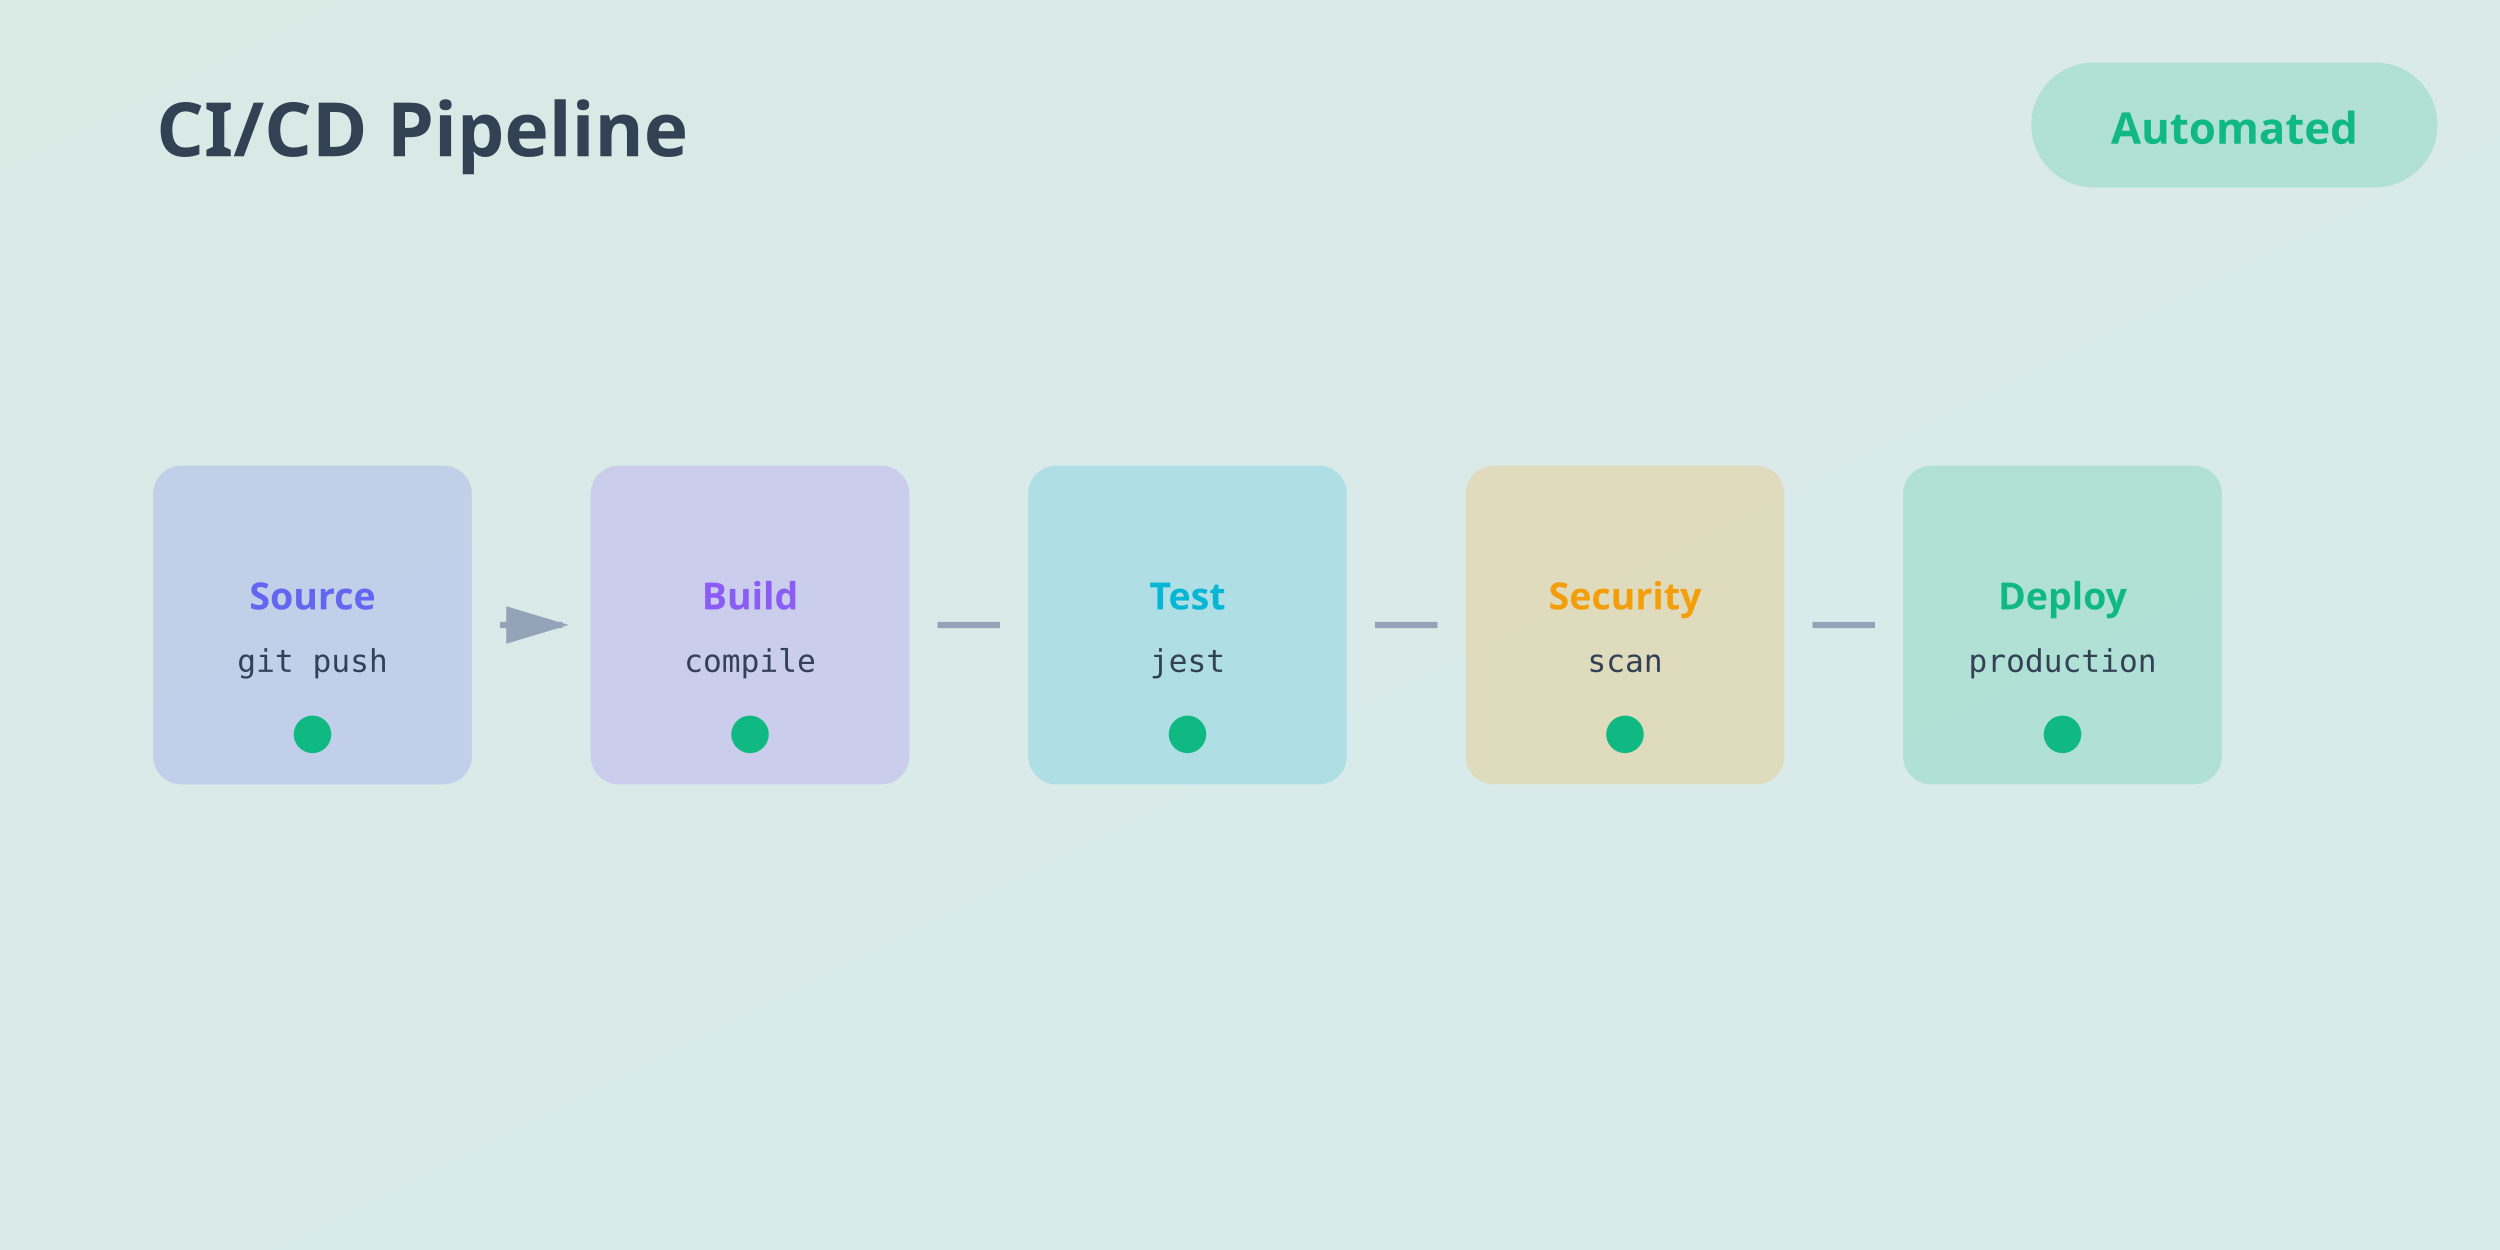
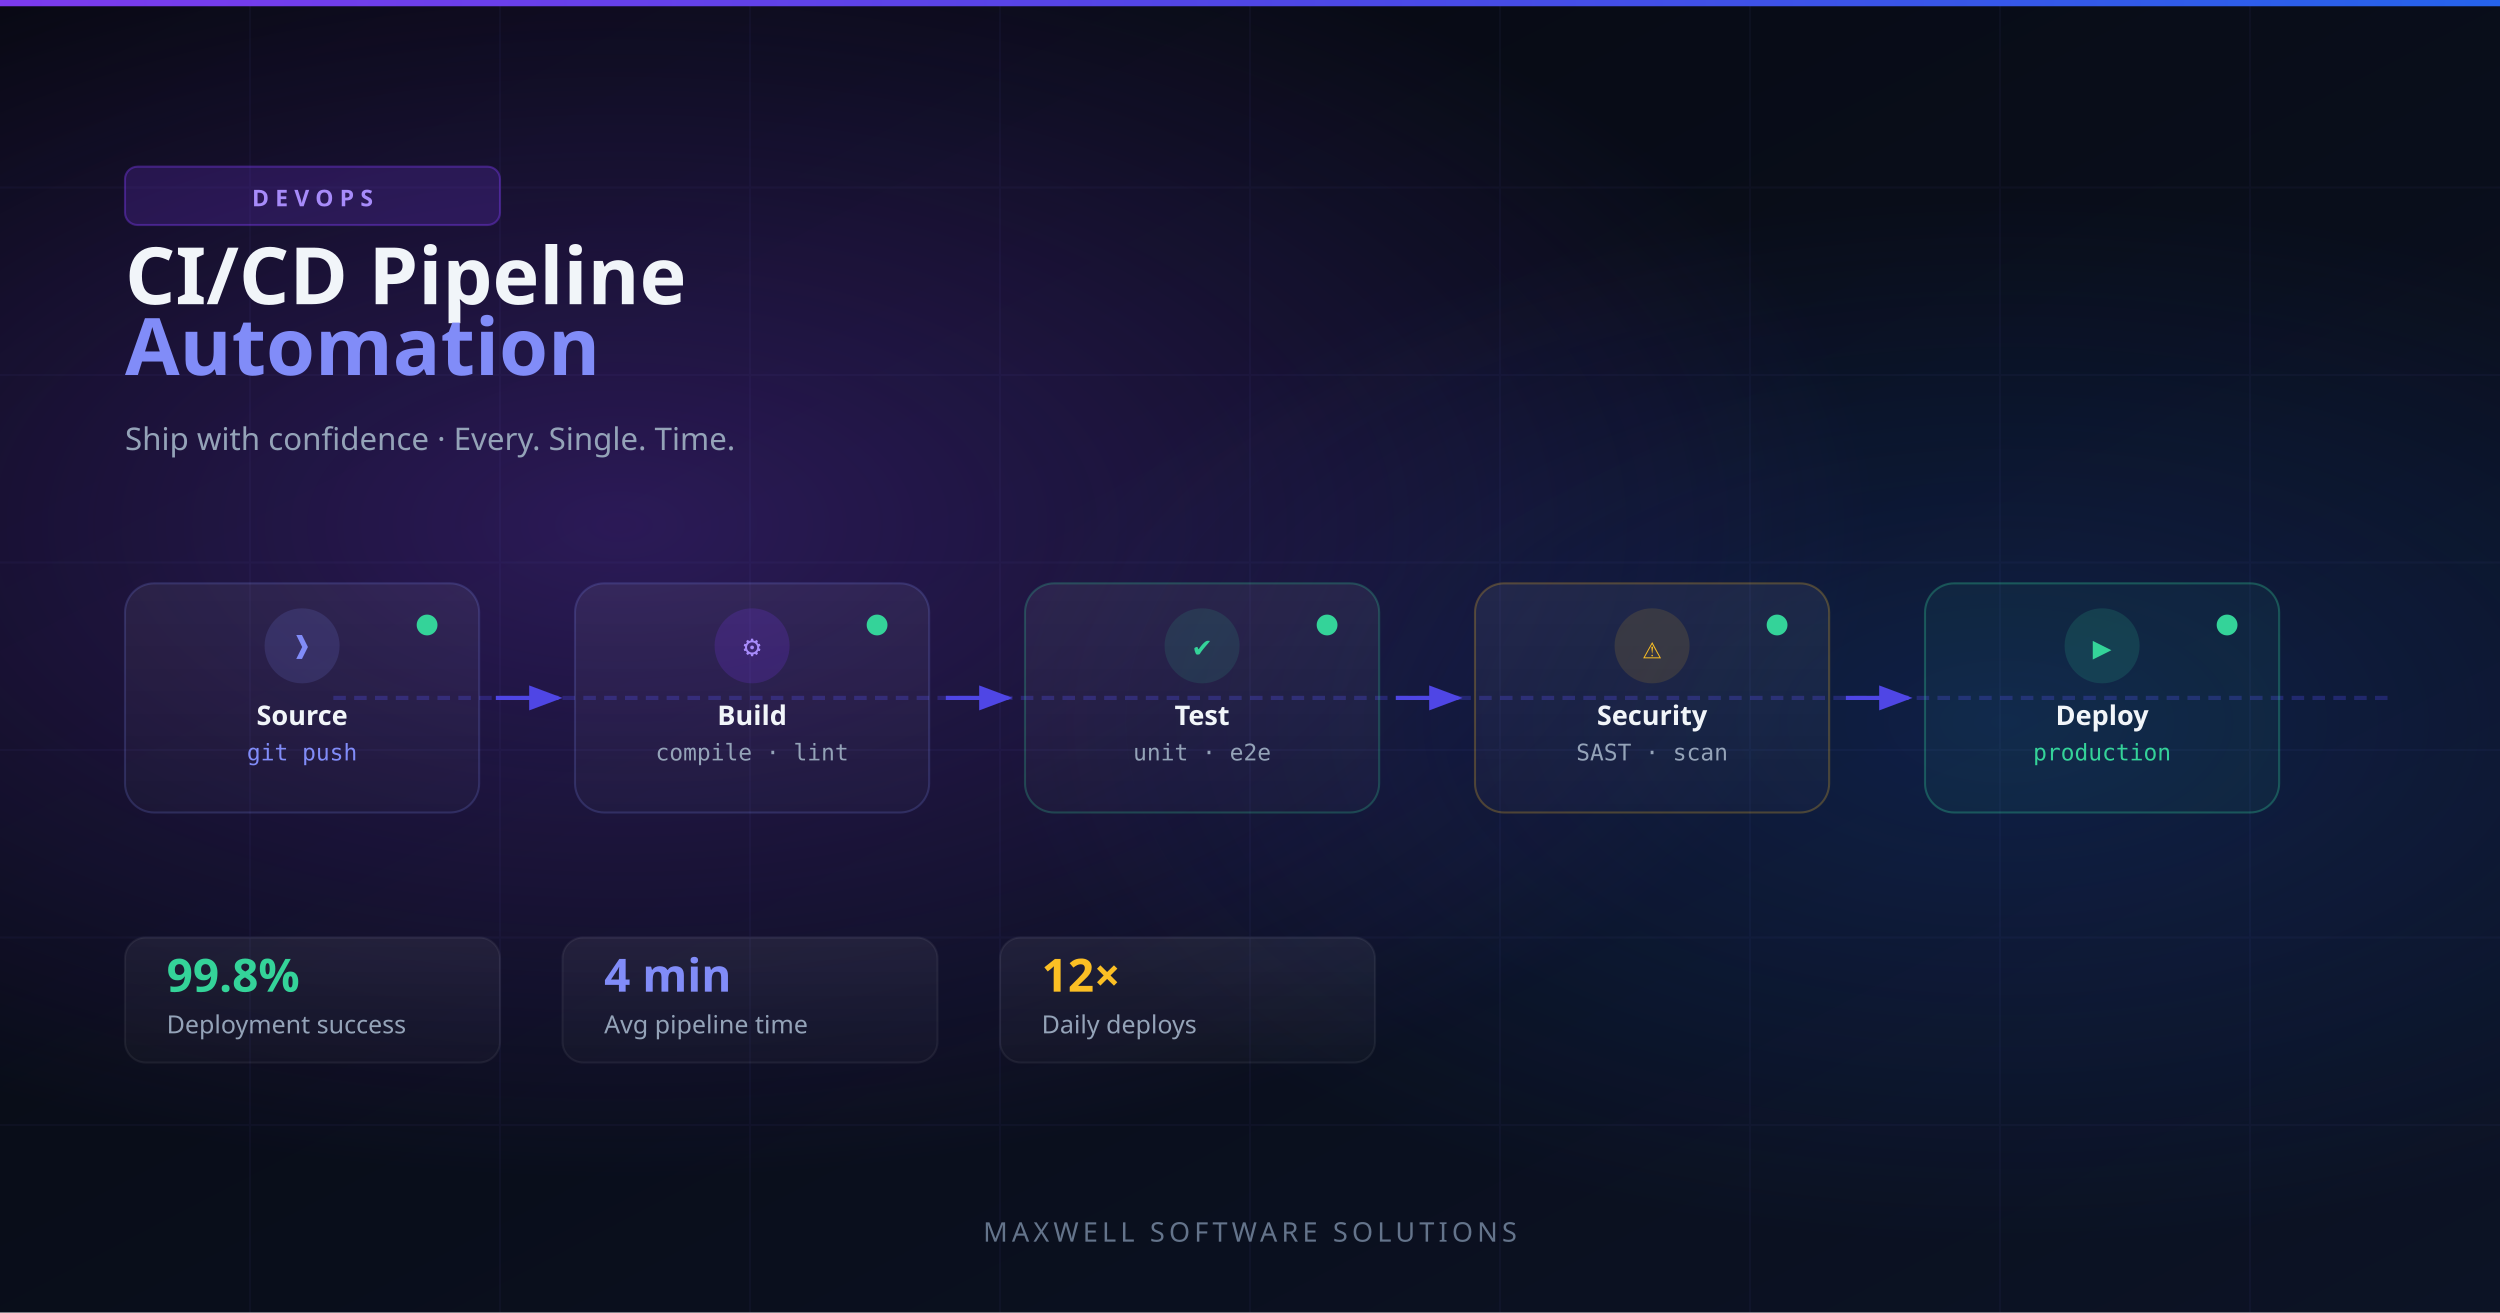
- <svg xmlns="http://www.w3.org/2000/svg" width="800" height="400" viewBox="0 0 800 400">
+ <svg xmlns="http://www.w3.org/2000/svg" width="1200" height="630" viewBox="0 0 1200 630">
  <defs>
-     <linearGradient id="bg-cicd" x1="0%" y1="0%" x2="100%" y2="100%">
-       <stop offset="0%" style="stop-color:#10b981;stop-opacity:0.1" />
-       <stop offset="100%" style="stop-color:#06b6d4;stop-opacity:0.1" />
+     <linearGradient id="bg" x1="0%" y1="0%" x2="100%" y2="100%">
+       <stop offset="0%" stop-color="#06080f" />
+       <stop offset="100%" stop-color="#0c1325" />
    </linearGradient>
-   </defs>
-   <rect width="800" height="400" fill="url(#bg-cicd)" />
-   <g transform="translate(50, 150)">
-     <rect x="0" y="0" width="100" height="100" rx="8" fill="#6366f1" opacity="0.2" stroke="#6366f1" stroke-width="2" />
-     <text x="50" y="45" font-family="sans-serif" font-size="12" font-weight="bold" fill="#6366f1" text-anchor="middle">Source</text>
-     <text x="50" y="65" font-family="monospace" font-size="10" fill="#334155" text-anchor="middle">git push</text>
-     <circle cx="50" cy="85" r="6" fill="#10b981" />
-     <path d="M 110 50 L 130 50" stroke="#94a3b8" stroke-width="2" fill="none" marker-end="url(#arrowhead)" />
-     <rect x="140" y="0" width="100" height="100" rx="8" fill="#8b5cf6" opacity="0.2" stroke="#8b5cf6" stroke-width="2" />
-     <text x="190" y="45" font-family="sans-serif" font-size="12" font-weight="bold" fill="#8b5cf6" text-anchor="middle">Build</text>
-     <text x="190" y="65" font-family="monospace" font-size="10" fill="#334155" text-anchor="middle">compile</text>
-     <circle cx="190" cy="85" r="6" fill="#10b981" />
-     <path d="M 250 50 L 270 50" stroke="#94a3b8" stroke-width="2" fill="none" />
-     <rect x="280" y="0" width="100" height="100" rx="8" fill="#06b6d4" opacity="0.2" stroke="#06b6d4" stroke-width="2" />
-     <text x="330" y="45" font-family="sans-serif" font-size="12" font-weight="bold" fill="#06b6d4" text-anchor="middle">Test</text>
-     <text x="330" y="65" font-family="monospace" font-size="10" fill="#334155" text-anchor="middle">jest</text>
-     <circle cx="330" cy="85" r="6" fill="#10b981" />
-     <path d="M 390 50 L 410 50" stroke="#94a3b8" stroke-width="2" fill="none" />
-     <rect x="420" y="0" width="100" height="100" rx="8" fill="#f59e0b" opacity="0.2" stroke="#f59e0b" stroke-width="2" />
-     <text x="470" y="45" font-family="sans-serif" font-size="12" font-weight="bold" fill="#f59e0b" text-anchor="middle">Security</text>
-     <text x="470" y="65" font-family="monospace" font-size="10" fill="#334155" text-anchor="middle">scan</text>
-     <circle cx="470" cy="85" r="6" fill="#10b981" />
-     <path d="M 530 50 L 550 50" stroke="#94a3b8" stroke-width="2" fill="none" />
-     <rect x="560" y="0" width="100" height="100" rx="8" fill="#10b981" opacity="0.2" stroke="#10b981" stroke-width="2" />
-     <text x="610" y="45" font-family="sans-serif" font-size="12" font-weight="bold" fill="#10b981" text-anchor="middle">Deploy</text>
-     <text x="610" y="65" font-family="monospace" font-size="10" fill="#334155" text-anchor="middle">production</text>
-     <circle cx="610" cy="85" r="6" fill="#10b981" />
-   </g>
-   <g transform="translate(650, 20)">
-     <rect x="0" y="0" width="130" height="40" rx="20" fill="#10b981" opacity="0.2" />
-     <text x="65" y="26" font-family="sans-serif" font-size="14" font-weight="bold" fill="#10b981" text-anchor="middle">Automated</text>
-   </g>
-   <g transform="translate(50, 50)">
-     <text x="0" y="0" font-family="sans-serif" font-size="24" font-weight="bold" fill="#334155">CI/CD Pipeline</text>
-   </g>
-   <defs>
-     <marker id="arrowhead" markerWidth="10" markerHeight="10" refX="9" refY="3" orient="auto">
-       <polygon points="0 0, 10 3, 0 6" fill="#94a3b8" />
+     <radialGradient id="glow1" cx="25%" cy="40%" r="50%">
+       <stop offset="0%" stop-color="#7c3aed" stop-opacity="0.3" />
+       <stop offset="100%" stop-color="#7c3aed" stop-opacity="0" />
+     </radialGradient>
+     <radialGradient id="glow2" cx="80%" cy="55%" r="40%">
+       <stop offset="0%" stop-color="#2563eb" stop-opacity="0.2" />
+       <stop offset="100%" stop-color="#2563eb" stop-opacity="0" />
+     </radialGradient>
+     <linearGradient id="accent" x1="0%" y1="0%" x2="100%" y2="0%">
+       <stop offset="0%" stop-color="#7c3aed" />
+       <stop offset="50%" stop-color="#4f46e5" />
+       <stop offset="100%" stop-color="#2563eb" />
+     </linearGradient>
+     <linearGradient id="cardGrad" x1="0%" y1="0%" x2="0%" y2="100%">
+       <stop offset="0%" stop-color="#ffffff" stop-opacity="0.06" />
+       <stop offset="100%" stop-color="#ffffff" stop-opacity="0.02" />
+     </linearGradient>
+     <marker id="arr" markerWidth="8" markerHeight="8" refX="7" refY="3" orient="auto">
+       <polygon points="0 0, 8 3, 0 6" fill="#4f46e5" />
    </marker>
  </defs>
+   <rect width="1200" height="630" fill="url(#bg)" />
+   <rect width="1200" height="630" fill="url(#glow1)" />
+   <rect width="1200" height="630" fill="url(#glow2)" />
+   <g opacity="0.04" stroke="#818cf8" stroke-width="1">
+     <line x1="0" y1="90" x2="1200" y2="90" />
+     <line x1="0" y1="180" x2="1200" y2="180" />
+     <line x1="0" y1="270" x2="1200" y2="270" />
+     <line x1="0" y1="360" x2="1200" y2="360" />
+     <line x1="0" y1="450" x2="1200" y2="450" />
+     <line x1="0" y1="540" x2="1200" y2="540" />
+     <line x1="120" y1="0" x2="120" y2="630" />
+     <line x1="240" y1="0" x2="240" y2="630" />
+     <line x1="360" y1="0" x2="360" y2="630" />
+     <line x1="480" y1="0" x2="480" y2="630" />
+     <line x1="600" y1="0" x2="600" y2="630" />
+     <line x1="720" y1="0" x2="720" y2="630" />
+     <line x1="840" y1="0" x2="840" y2="630" />
+     <line x1="960" y1="0" x2="960" y2="630" />
+     <line x1="1080" y1="0" x2="1080" y2="630" />
+   </g>
+   <g transform="translate(60, 80)">
+     <rect x="0" y="0" width="180" height="28" rx="6" fill="#7c3aed" fill-opacity="0.2" stroke="#7c3aed" stroke-opacity="0.4" stroke-width="1" />
+     <text x="90" y="19" font-family="sans-serif" font-size="11" font-weight="700" fill="#a78bfa" text-anchor="middle" letter-spacing="3">DEVOPS</text>
+     <text x="0" y="66" font-family="sans-serif" font-size="38" font-weight="800" fill="#f1f5f9">CI/CD Pipeline</text>
+     <text x="0" y="100" font-family="sans-serif" font-size="38" font-weight="800" fill="#818cf8">Automation</text>
+     <text x="0" y="136" font-family="sans-serif" font-size="15" fill="#94a3b8">Ship with confidence · Every. Single. Time.</text>
+   </g>
+   <g transform="translate(60, 280)">
+     <line x1="100" y1="55" x2="1090" y2="55" stroke="#4f46e5" stroke-width="2" stroke-opacity="0.3" stroke-dasharray="6,4" />
+     <g transform="translate(0, 0)">
+       <rect x="0" y="0" width="170" height="110" rx="14" fill="url(#cardGrad)" stroke="#818cf8" stroke-opacity="0.2" stroke-width="1" />
+       <circle cx="85" cy="30" r="18" fill="#818cf8" fill-opacity="0.15" />
+       <text x="85" y="35" font-family="monospace" font-size="14" font-weight="700" fill="#818cf8" text-anchor="middle">❱</text>
+       <text x="85" y="68" font-family="sans-serif" font-size="13" font-weight="700" fill="#f1f5f9" text-anchor="middle">Source</text>
+       <text x="85" y="85" font-family="monospace" font-size="11" fill="#818cf8" text-anchor="middle">git push</text>
+       <circle cx="145" cy="20" r="5" fill="#34d399" />
+     </g>
+     <path d="M 178 55 L 208 55" stroke="#4f46e5" stroke-width="2" fill="none" marker-end="url(#arr)" />
+     <g transform="translate(216, 0)">
+       <rect x="0" y="0" width="170" height="110" rx="14" fill="url(#cardGrad)" stroke="#818cf8" stroke-opacity="0.2" stroke-width="1" />
+       <circle cx="85" cy="30" r="18" fill="#7c3aed" fill-opacity="0.2" />
+       <text x="85" y="35" font-family="monospace" font-size="14" font-weight="700" fill="#a78bfa" text-anchor="middle">⚙</text>
+       <text x="85" y="68" font-family="sans-serif" font-size="13" font-weight="700" fill="#f1f5f9" text-anchor="middle">Build</text>
+       <text x="85" y="85" font-family="monospace" font-size="11" fill="#94a3b8" text-anchor="middle">compile · lint</text>
+       <circle cx="145" cy="20" r="5" fill="#34d399" />
+     </g>
+     <path d="M 394 55 L 424 55" stroke="#4f46e5" stroke-width="2" fill="none" marker-end="url(#arr)" />
+     <g transform="translate(432, 0)">
+       <rect x="0" y="0" width="170" height="110" rx="14" fill="url(#cardGrad)" stroke="#34d399" stroke-opacity="0.25" stroke-width="1" />
+       <circle cx="85" cy="30" r="18" fill="#34d399" fill-opacity="0.12" />
+       <text x="85" y="35" font-family="monospace" font-size="14" font-weight="700" fill="#34d399" text-anchor="middle">✔</text>
+       <text x="85" y="68" font-family="sans-serif" font-size="13" font-weight="700" fill="#f1f5f9" text-anchor="middle">Test</text>
+       <text x="85" y="85" font-family="monospace" font-size="11" fill="#94a3b8" text-anchor="middle">unit · e2e</text>
+       <circle cx="145" cy="20" r="5" fill="#34d399" />
+     </g>
+     <path d="M 610 55 L 640 55" stroke="#4f46e5" stroke-width="2" fill="none" marker-end="url(#arr)" />
+     <g transform="translate(648, 0)">
+       <rect x="0" y="0" width="170" height="110" rx="14" fill="url(#cardGrad)" stroke="#fbbf24" stroke-opacity="0.25" stroke-width="1" />
+       <circle cx="85" cy="30" r="18" fill="#fbbf24" fill-opacity="0.12" />
+       <text x="85" y="36" font-family="monospace" font-size="15" font-weight="700" fill="#fbbf24" text-anchor="middle">⚠</text>
+       <text x="85" y="68" font-family="sans-serif" font-size="13" font-weight="700" fill="#f1f5f9" text-anchor="middle">Security</text>
+       <text x="85" y="85" font-family="monospace" font-size="11" fill="#94a3b8" text-anchor="middle">SAST · scan</text>
+       <circle cx="145" cy="20" r="5" fill="#34d399" />
+     </g>
+     <path d="M 826 55 L 856 55" stroke="#4f46e5" stroke-width="2" fill="none" marker-end="url(#arr)" />
+     <g transform="translate(864, 0)">
+       <rect x="0" y="0" width="170" height="110" rx="14" fill="#34d399" fill-opacity="0.06" stroke="#34d399" stroke-opacity="0.3" stroke-width="1" />
+       <circle cx="85" cy="30" r="18" fill="#34d399" fill-opacity="0.15" />
+       <text x="85" y="36" font-family="monospace" font-size="15" font-weight="700" fill="#34d399" text-anchor="middle">▶</text>
+       <text x="85" y="68" font-family="sans-serif" font-size="13" font-weight="700" fill="#f1f5f9" text-anchor="middle">Deploy</text>
+       <text x="85" y="85" font-family="monospace" font-size="11" fill="#34d399" text-anchor="middle">production</text>
+       <circle cx="145" cy="20" r="5" fill="#34d399" />
+     </g>
+   </g>
+   <g transform="translate(60, 450)">
+     <rect x="0" y="0" width="180" height="60" rx="10" fill="url(#cardGrad)" stroke="#ffffff" stroke-opacity="0.06" />
+     <text x="20" y="26" font-family="sans-serif" font-size="22" font-weight="800" fill="#34d399">99.8%</text>
+     <text x="20" y="46" font-family="sans-serif" font-size="12" fill="#94a3b8">Deployment success</text>
+     <rect x="210" y="0" width="180" height="60" rx="10" fill="url(#cardGrad)" stroke="#ffffff" stroke-opacity="0.06" />
+     <text x="230" y="26" font-family="sans-serif" font-size="22" font-weight="800" fill="#818cf8">4 min</text>
+     <text x="230" y="46" font-family="sans-serif" font-size="12" fill="#94a3b8">Avg pipeline time</text>
+     <rect x="420" y="0" width="180" height="60" rx="10" fill="url(#cardGrad)" stroke="#ffffff" stroke-opacity="0.06" />
+     <text x="440" y="26" font-family="sans-serif" font-size="22" font-weight="800" fill="#fbbf24">12×</text>
+     <text x="440" y="46" font-family="sans-serif" font-size="12" fill="#94a3b8">Daily deploys</text>
+   </g>
+   <rect x="0" y="0" width="1200" height="3" fill="url(#accent)" />
+   <text x="600" y="596" font-family="sans-serif" font-size="13" fill="#64748b" text-anchor="middle" letter-spacing="2">MAXWELL SOFTWARE SOLUTIONS</text>
</svg>
